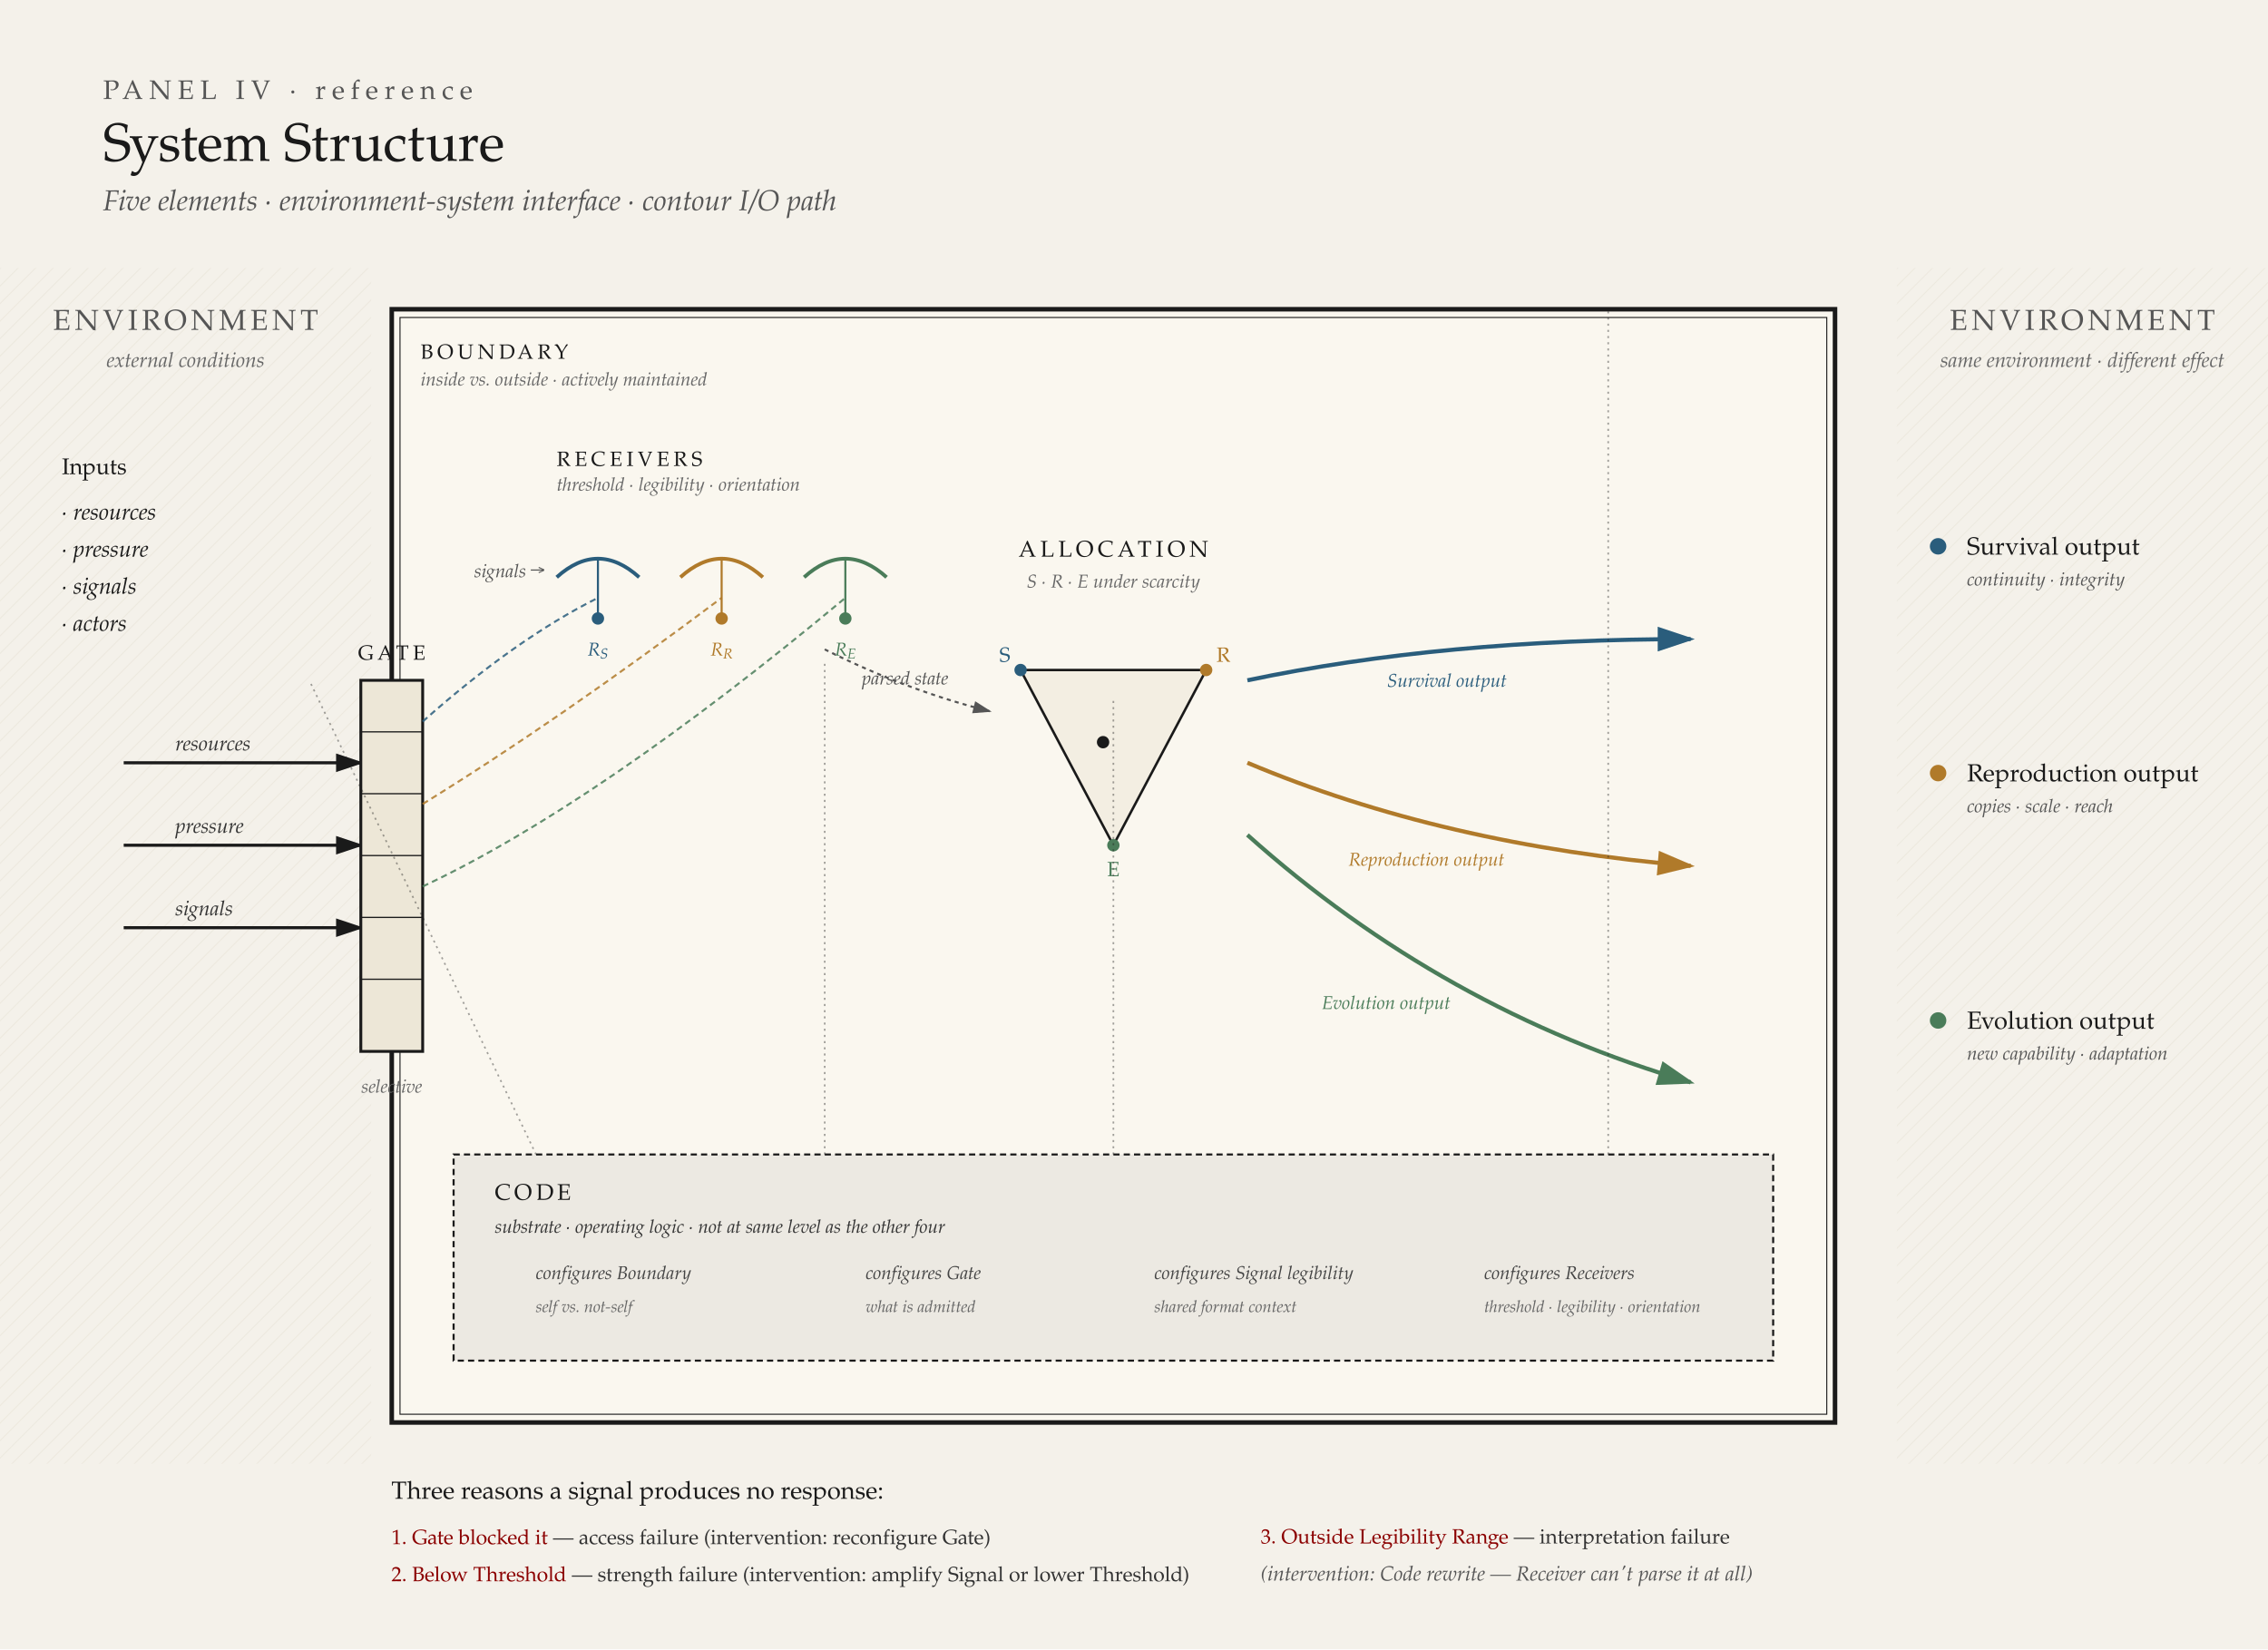
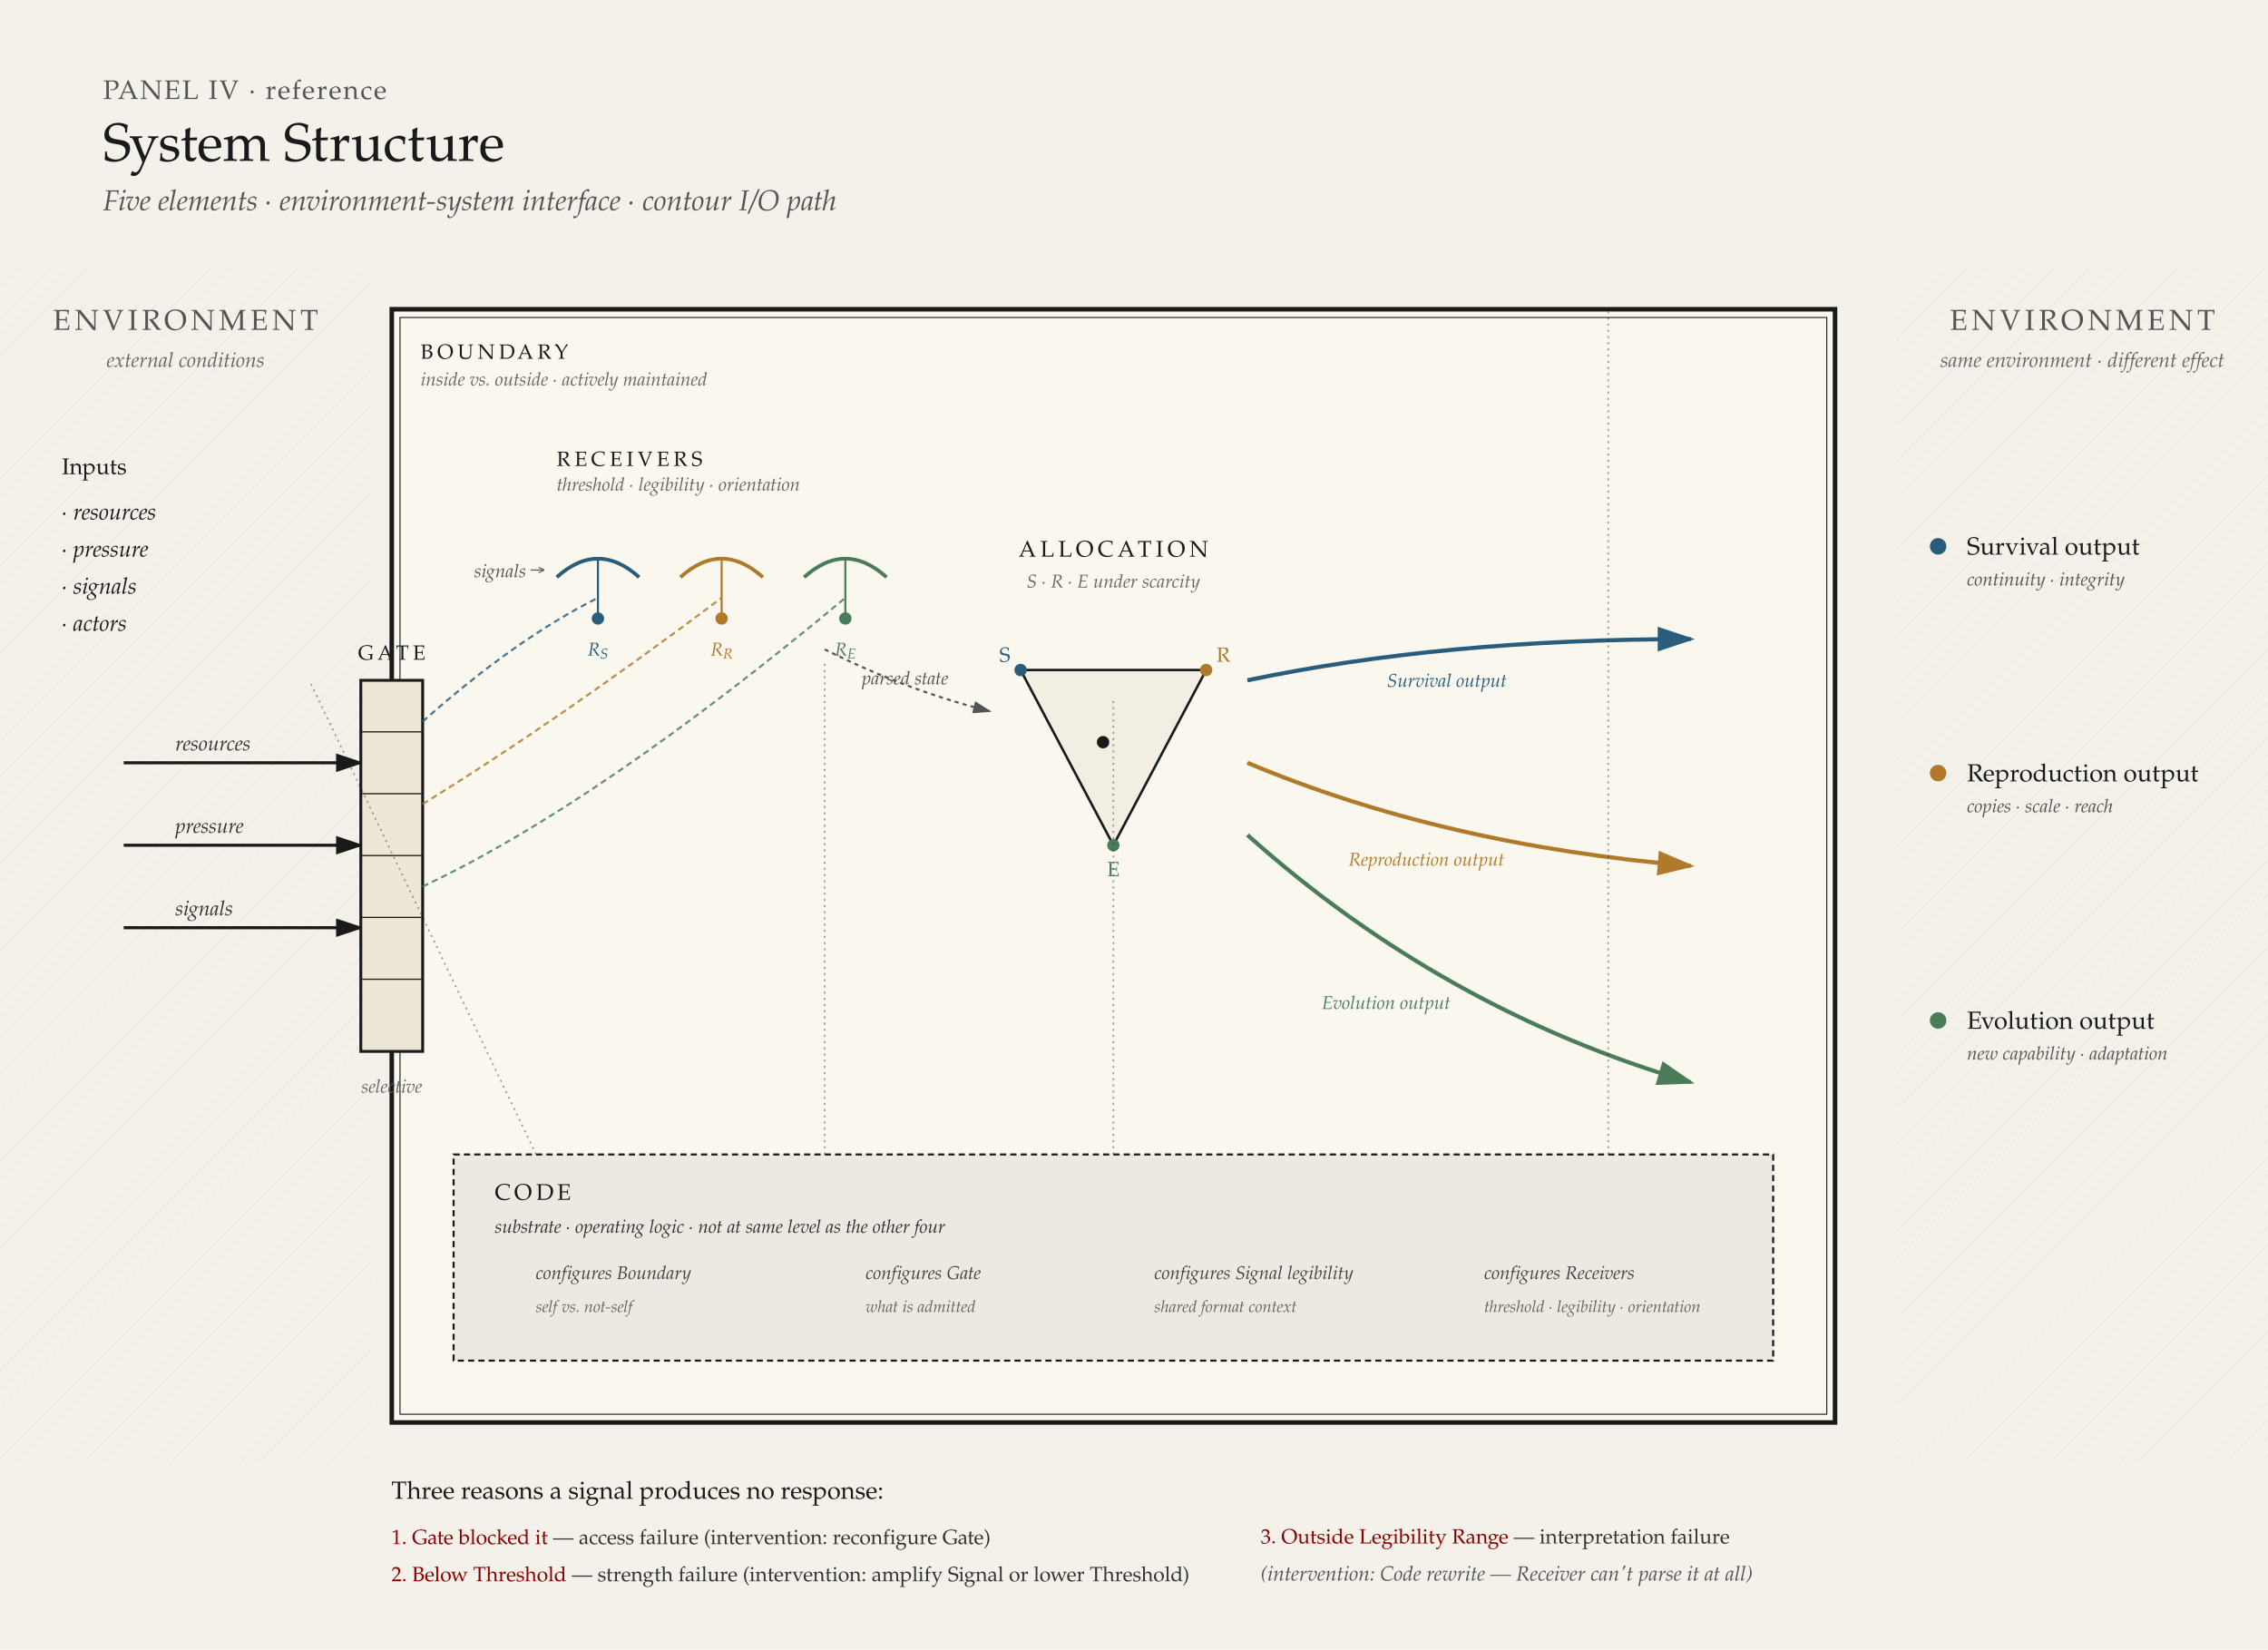
- <svg xmlns="http://www.w3.org/2000/svg" viewBox="0 0 1100 800" font-family="'Iowan Old Style', 'Palatino', Georgia, serif" version="1.1" id="svg72">
+ <svg xmlns="http://www.w3.org/2000/svg" viewBox="0 0 4096 2978.909" font-family="'Iowan Old Style', Palatino, Georgia, serif" version="1.1" id="svg72" width="4096" height="2978.909">
  <defs id="defs6">
    <marker id="arrIn" markerWidth="10" markerHeight="10" refX="8" refY="3" orient="auto">
-       <path d="M0,0 L0,6 L9,3 z" fill="#1a1a1a" id="path1" />
+       <path d="M 0,0 V 6 L 9,3 Z" fill="#1a1a1a" id="path1" />
    </marker>
    <marker id="arrS" markerWidth="10" markerHeight="10" refX="8" refY="3" orient="auto">
-       <path d="M0,0 L0,6 L9,3 z" fill="#2a5d7c" id="path2" />
+       <path d="M 0,0 V 6 L 9,3 Z" fill="#2a5d7c" id="path2" />
    </marker>
    <marker id="arrR" markerWidth="10" markerHeight="10" refX="8" refY="3" orient="auto">
-       <path d="M0,0 L0,6 L9,3 z" fill="#b07a2a" id="path3" />
+       <path d="M 0,0 V 6 L 9,3 Z" fill="#b07a2a" id="path3" />
    </marker>
    <marker id="arrE" markerWidth="10" markerHeight="10" refX="8" refY="3" orient="auto">
-       <path d="M0,0 L0,6 L9,3 z" fill="#4a7c59" id="path4" />
+       <path d="M 0,0 V 6 L 9,3 Z" fill="#4a7c59" id="path4" />
    </marker>
    <marker id="arrBlock" markerWidth="10" markerHeight="10" refX="8" refY="3" orient="auto">
-       <path d="M0,0 L0,6 L9,3 z" fill="#8b0000" id="path5" />
+       <path d="M 0,0 V 6 L 9,3 Z" fill="#8b0000" id="path5" />
    </marker>
    <marker id="arrInt" markerWidth="10" markerHeight="10" refX="8" refY="3" orient="auto">
-       <path d="M0,0 L0,6 L9,3 z" fill="#555" id="path6" />
+       <path d="M 0,0 V 6 L 9,3 Z" fill="#555555" id="path6" />
    </marker>
    <pattern id="envHatch" patternUnits="userSpaceOnUse" width="6" height="6" patternTransform="rotate(45)">
      <line x1="0" y1="0" x2="0" y2="6" stroke="#c9c0a8" stroke-width="0.5" opacity="0.5" id="line6" />
    </pattern>
  </defs>
-   <rect width="1100" height="800" fill="#f4f1ea" id="rect6" />
-   <text x="50" y="48" font-size="13" letter-spacing="3" fill="#555" id="text6">PANEL IV · reference</text>
-   <text x="50" y="78" font-size="26" font-weight="500" fill="#1a1a1a" id="text7">System Structure</text>
-   <text x="50" y="102" font-size="14" font-style="italic" fill="#555" id="text8">Five elements · environment-system interface · contour I/O path</text>
-   <g transform="translate(0, 130)" id="g19">
+   <rect width="4096" height="2978.909" fill="#f4f1ea" id="rect6" x="0" y="0" style="stroke-width:3.724" />
+   <text x="186.182" y="178.735" font-size="48.407px" letter-spacing="3" fill="#555555" id="text6" style="stroke-width:3.724">PANEL IV · reference</text>
+   <text x="186.182" y="290.444" font-size="96.814px" font-weight="500" fill="#1a1a1a" id="text7" style="stroke-width:3.724">System Structure</text>
+   <text x="186.182" y="379.811" font-size="52.131px" font-style="italic" fill="#555555" id="text8" style="stroke-width:3.724">Five elements · environment-system interface · contour I/O path</text>
+   <g transform="matrix(3.723636,0,0,3.723636,0,484.0728)" id="g19">
    <rect x="0" y="0" width="180" height="580" fill="url(#envHatch)" opacity="0.6" id="rect8" />
-     <text x="90" y="30" text-anchor="middle" font-size="14" font-weight="500" fill="#555" letter-spacing="2" id="text9">ENVIRONMENT</text>
-     <text x="90" y="48" text-anchor="middle" font-size="10" font-style="italic" fill="#666" id="text10">external conditions</text>
-     <g transform="translate(30, 100)" font-size="11" fill="#1a1a1a" id="g15">
+     <text x="90" y="30" text-anchor="middle" font-size="14px" font-weight="500" fill="#555555" letter-spacing="2" id="text9">ENVIRONMENT</text>
+     <text x="90" y="48" text-anchor="middle" font-size="10px" font-style="italic" fill="#666666" id="text10">external conditions</text>
+     <g transform="translate(30,100)" font-size="11px" fill="#1a1a1a" id="g15">
      <text x="0" y="0" font-weight="500" id="text11">Inputs</text>
      <text x="0" y="22" font-style="italic" id="text12">· resources</text>
      <text x="0" y="40" font-style="italic" id="text13">· pressure</text>
      <text x="0" y="58" font-style="italic" id="text14">· signals</text>
      <text x="0" y="76" font-style="italic" id="text15">· actors</text>
    </g>
    <line x1="60" y1="240" x2="175" y2="240" stroke="#1a1a1a" stroke-width="1.5" marker-end="url(#arrIn)" id="line15" />
    <line x1="60" y1="280" x2="175" y2="280" stroke="#1a1a1a" stroke-width="1.5" marker-end="url(#arrIn)" id="line16" />
    <line x1="60" y1="320" x2="175" y2="320" stroke="#1a1a1a" stroke-width="1.5" marker-end="url(#arrIn)" id="line17" />
-     <text x="85" y="234" font-size="10" font-style="italic" fill="#333" id="text17">resources</text>
-     <text x="85" y="274" font-size="10" font-style="italic" fill="#333" id="text18">pressure</text>
-     <text x="85" y="314" font-size="10" font-style="italic" fill="#333" id="text19">signals</text>
+     <text x="85" y="234" font-size="10px" font-style="italic" fill="#333333" id="text17">resources</text>
+     <text x="85" y="274" font-size="10px" font-style="italic" fill="#333333" id="text18">pressure</text>
+     <text x="85" y="314" font-size="10px" font-style="italic" fill="#333333" id="text19">signals</text>
  </g>
-   <g transform="translate(180, 130)" id="g59">
+   <g transform="matrix(3.723636,0,0,3.723636,670.2546,484.0728)" id="g59">
    <rect x="10" y="20" width="700" height="540" fill="#faf7ef" stroke="#1a1a1a" stroke-width="2.2" id="rect19" />
    <rect x="14" y="24" width="692" height="532" fill="none" stroke="#1a1a1a" stroke-width="0.5" id="rect20" />
-     <text x="24" y="44" font-size="10" letter-spacing="2" fill="#1a1a1a" font-weight="500" id="text20">BOUNDARY</text>
-     <text x="24" y="57" font-size="9" font-style="italic" fill="#666" id="text21">inside vs. outside · actively maintained</text>
-     <g transform="translate(-5, 200)" id="g26">
+     <text x="24" y="44" font-size="10px" letter-spacing="2" fill="#1a1a1a" font-weight="500" id="text20">BOUNDARY</text>
+     <text x="24" y="57" font-size="9px" font-style="italic" fill="#666666" id="text21">inside vs. outside · actively maintained</text>
+     <g transform="translate(-5,200)" id="g26">
      <rect x="0" y="0" width="30" height="180" fill="#ede7d7" stroke="#1a1a1a" stroke-width="1.4" id="rect21" />
      <line x1="0" y1="25" x2="30" y2="25" stroke="#1a1a1a" stroke-width="0.6" id="line21" />
      <line x1="0" y1="55" x2="30" y2="55" stroke="#1a1a1a" stroke-width="0.6" id="line22" />
      <line x1="0" y1="85" x2="30" y2="85" stroke="#1a1a1a" stroke-width="0.6" id="line23" />
      <line x1="0" y1="115" x2="30" y2="115" stroke="#1a1a1a" stroke-width="0.6" id="line24" />
      <line x1="0" y1="145" x2="30" y2="145" stroke="#1a1a1a" stroke-width="0.6" id="line25" />
-       <text x="15" y="-10" text-anchor="middle" font-size="10" font-weight="500" fill="#1a1a1a" letter-spacing="2" id="text25">GATE</text>
-       <text x="15" y="200" text-anchor="middle" font-size="9" font-style="italic" fill="#666" id="text26">selective</text>
+       <text x="15" y="-10" text-anchor="middle" font-size="10px" font-weight="500" fill="#1a1a1a" letter-spacing="2" id="text25">GATE</text>
+       <text x="15" y="200" text-anchor="middle" font-size="9px" font-style="italic" fill="#666666" id="text26">selective</text>
    </g>
-     <g transform="translate(90, 110)" id="g32">
-       <text x="0" y="-14" font-size="10" font-weight="500" fill="#1a1a1a" letter-spacing="2" id="text27">RECEIVERS</text>
-       <text x="0" y="-2" font-size="9" font-style="italic" fill="#666" id="text28">threshold · legibility · orientation</text>
-       <g transform="translate(0, 30)" id="g29">
+     <g transform="translate(90,110)" id="g32">
+       <text x="0" y="-14" font-size="10px" font-weight="500" fill="#1a1a1a" letter-spacing="2" id="text27">RECEIVERS</text>
+       <text x="0" y="-2" font-size="9px" font-style="italic" fill="#666666" id="text28">threshold · legibility · orientation</text>
+       <g transform="translate(0,30)" id="g29">
        <path d="M 0,10 Q 20,-8 40,10" fill="none" stroke="#2a5d7c" stroke-width="1.8" id="path28" />
        <line x1="20" y1="1" x2="20" y2="28" stroke="#2a5d7c" stroke-width="1" id="line28" />
        <circle cx="20" cy="30" r="3" fill="#2a5d7c" id="circle28" />
-         <text x="20" y="48" text-anchor="middle" font-size="9" fill="#2a5d7c" font-style="italic" id="text29">R<tspan baseline-shift="sub" font-size="7" id="tspan28">S</tspan>
+         <text x="20" y="48" text-anchor="middle" font-size="9px" fill="#2a5d7c" font-style="italic" id="text29">R<tspan baseline-shift="sub" font-size="7px" id="tspan28">S</tspan>
        </text>
      </g>
-       <g transform="translate(60, 30)" id="g30">
+       <g transform="translate(60,30)" id="g30">
        <path d="M 0,10 Q 20,-8 40,10" fill="none" stroke="#b07a2a" stroke-width="1.8" id="path29" />
        <line x1="20" y1="1" x2="20" y2="28" stroke="#b07a2a" stroke-width="1" id="line29" />
        <circle cx="20" cy="30" r="3" fill="#b07a2a" id="circle29" />
-         <text x="20" y="48" text-anchor="middle" font-size="9" fill="#b07a2a" font-style="italic" id="text30">R<tspan baseline-shift="sub" font-size="7" id="tspan29">R</tspan>
+         <text x="20" y="48" text-anchor="middle" font-size="9px" fill="#b07a2a" font-style="italic" id="text30">R<tspan baseline-shift="sub" font-size="7px" id="tspan29">R</tspan>
        </text>
      </g>
-       <g transform="translate(120, 30)" id="g31">
+       <g transform="translate(120,30)" id="g31">
        <path d="M 0,10 Q 20,-8 40,10" fill="none" stroke="#4a7c59" stroke-width="1.8" id="path30" />
        <line x1="20" y1="1" x2="20" y2="28" stroke="#4a7c59" stroke-width="1" id="line30" />
        <circle cx="20" cy="30" r="3" fill="#4a7c59" id="circle30" />
-         <text x="20" y="48" text-anchor="middle" font-size="9" fill="#4a7c59" font-style="italic" id="text31">R<tspan baseline-shift="sub" font-size="7" id="tspan30">E</tspan>
+         <text x="20" y="48" text-anchor="middle" font-size="9px" fill="#4a7c59" font-style="italic" id="text31">R<tspan baseline-shift="sub" font-size="7px" id="tspan30">E</tspan>
        </text>
      </g>
    </g>
    <g stroke-width="1" fill="none" id="g34">
-       <path d="M 25,220 Q 70,180 110,160" stroke="#2a5d7c" stroke-dasharray="3 2" opacity="0.85" id="path32" />
-       <path d="M 25,260 Q 90,220 170,160" stroke="#b07a2a" stroke-dasharray="3 2" opacity="0.85" id="path33" />
-       <path d="M 25,300 Q 110,260 230,160" stroke="#4a7c59" stroke-dasharray="3 2" opacity="0.85" id="path34" />
+       <path d="m 25,220 q 45,-40 85,-60" stroke="#2a5d7c" stroke-dasharray="3, 2" opacity="0.85" id="path32" />
+       <path d="M 25,260 Q 90,220 170,160" stroke="#b07a2a" stroke-dasharray="3, 2" opacity="0.85" id="path33" />
+       <path d="M 25,300 Q 110,260 230,160" stroke="#4a7c59" stroke-dasharray="3, 2" opacity="0.85" id="path34" />
    </g>
-     <text x="50" y="150" font-size="9" fill="#555" font-style="italic" id="text34">signals →</text>
-     <g transform="translate(360, 235)" id="g40">
-       <text x="0" y="-95" text-anchor="middle" font-size="11" font-weight="500" fill="#1a1a1a" letter-spacing="2" id="text35">ALLOCATION</text>
-       <text x="0" y="-80" text-anchor="middle" font-size="9" font-style="italic" fill="#666" id="text36">S · R · E under scarcity</text>
-       <polygon points="-45,-40 45,-40 0,45" fill="#ede7d7" fill-opacity="0.5" stroke="#1a1a1a" stroke-width="1.2" id="polygon36" />
+     <text x="50" y="150" font-size="9px" fill="#555555" font-style="italic" id="text34">signals →</text>
+     <g transform="translate(360,235)" id="g40">
+       <text x="0" y="-95" text-anchor="middle" font-size="11px" font-weight="500" fill="#1a1a1a" letter-spacing="2" id="text35">ALLOCATION</text>
+       <text x="0" y="-80" text-anchor="middle" font-size="9px" font-style="italic" fill="#666666" id="text36">S · R · E under scarcity</text>
+       <polygon points="45,-40 0,45 -45,-40 " fill="#ede7d7" fill-opacity="0.5" stroke="#1a1a1a" stroke-width="1.2" id="polygon36" />
      <circle cx="-45" cy="-40" r="3" fill="#2a5d7c" id="circle36" />
      <circle cx="45" cy="-40" r="3" fill="#b07a2a" id="circle37" />
      <circle cx="0" cy="45" r="3" fill="#4a7c59" id="circle38" />
-       <text x="-50" y="-44" text-anchor="end" font-size="10" fill="#2a5d7c" font-weight="500" id="text38">S</text>
-       <text x="50" y="-44" text-anchor="start" font-size="10" fill="#b07a2a" font-weight="500" id="text39">R</text>
-       <text x="0" y="60" text-anchor="middle" font-size="10" fill="#4a7c59" font-weight="500" id="text40">E</text>
+       <text x="-50" y="-44" text-anchor="end" font-size="10px" fill="#2a5d7c" font-weight="500" id="text38">S</text>
+       <text x="50" y="-44" text-anchor="start" font-size="10px" fill="#b07a2a" font-weight="500" id="text39">R</text>
+       <text x="0" y="60" text-anchor="middle" font-size="10px" fill="#4a7c59" font-weight="500" id="text40">E</text>
      <circle cx="-5" cy="-5" r="3" fill="#1a1a1a" id="circle40" />
    </g>
-     <path d="M 220,185 Q 260,205 300,215" stroke="#555" stroke-width="1" fill="none" stroke-dasharray="2 2" marker-end="url(#arrInt)" id="path40" />
-     <text x="238" y="202" font-size="9" font-style="italic" fill="#555" id="text41">parsed state</text>
+     <path d="m 220,185 q 40,20 80,30" stroke="#555555" stroke-width="1" fill="none" stroke-dasharray="2, 2" marker-end="url(#arrInt)" id="path40" />
+     <text x="238" y="202" font-size="9px" font-style="italic" fill="#555555" id="text41">parsed state</text>
    <g fill="none" stroke-width="2" id="g43">
-       <path d="M 425,200 Q 520,180 640,180" stroke="#2a5d7c" marker-end="url(#arrS)" id="path41" />
-       <path d="M 425,240 Q 520,280 640,290" stroke="#b07a2a" marker-end="url(#arrR)" id="path42" />
-       <path d="M 425,275 Q 520,360 640,395" stroke="#4a7c59" marker-end="url(#arrE)" id="path43" />
+       <path d="m 425,200 q 95,-20 215,-20" stroke="#2a5d7c" marker-end="url(#arrS)" id="path41" />
+       <path d="m 425,240 q 95,40 215,50" stroke="#b07a2a" marker-end="url(#arrR)" id="path42" />
+       <path d="m 425,275 q 95,85 215,120" stroke="#4a7c59" marker-end="url(#arrE)" id="path43" />
    </g>
    <text x="492.754" y="203.144" font-size="9px" font-style="italic" fill="#2a5d7c" id="text43">Survival output</text>
    <text x="474.068" y="289.915" font-size="9px" font-style="italic" fill="#b07a2a" id="text44">Reproduction output</text>
    <text x="461.091" y="359.428" font-size="9px" font-style="italic" fill="#4a7c59" id="text45">Evolution output</text>
-     <g transform="translate(40, 430)" id="g58">
-       <rect x="0" y="0" width="640" height="100" fill="#1a1a1a" fill-opacity="0.06" stroke="#1a1a1a" stroke-width="1" stroke-dasharray="3 2" id="rect45" />
-       <text x="20" y="22" font-size="11" font-weight="500" fill="#1a1a1a" letter-spacing="2" id="text46">CODE</text>
-       <text x="20" y="38" font-size="9" font-style="italic" fill="#333" id="text47">substrate · operating logic · not at same level as the other four</text>
-       <g stroke="#1a1a1a" stroke-width="0.8" opacity="0.4" stroke-dasharray="1 2" id="g50">
+     <g transform="translate(40,430)" id="g58">
+       <rect x="0" y="0" width="640" height="100" fill="#1a1a1a" fill-opacity="0.06" stroke="#1a1a1a" stroke-width="1" stroke-dasharray="3, 2" id="rect45" />
+       <text x="20" y="22" font-size="11px" font-weight="500" fill="#1a1a1a" letter-spacing="2" id="text46">CODE</text>
+       <text x="20" y="38" font-size="9px" font-style="italic" fill="#333333" id="text47">substrate · operating logic · not at same level as the other four</text>
+       <g stroke="#1a1a1a" stroke-width="0.8" opacity="0.4" stroke-dasharray="1, 2" id="g50">
        <line x1="40" y1="0" x2="-70" y2="-230" id="line47" />
        <line x1="180" y1="0" x2="180" y2="-240" id="line48" />
        <line x1="320" y1="0" x2="320" y2="-220" id="line49" />
        <line x1="560" y1="0" x2="560" y2="-410" id="line50" />
      </g>
      <g font-size="9px" fill="#444444" font-style="italic" id="g57" transform="translate(-45.15889,-1.557203)">
        <text x="85" y="62" id="text50">configures Boundary</text>
        <text x="85" y="78" font-size="8px" fill="#666666" id="text51">self vs. not-self</text>
        <text x="245" y="62" id="text52">configures Gate</text>
        <text x="245" y="78" font-size="8px" fill="#666666" id="text53">what is admitted</text>
        <text x="385" y="62" id="text54">configures Signal legibility</text>
        <text x="385" y="78" font-size="8px" fill="#666666" id="text55">shared format context</text>
        <text x="545" y="62" id="text56">configures Receivers</text>
        <text x="545" y="78" font-size="8px" fill="#666666" id="text57">threshold · legibility · orientation</text>
      </g>
    </g>
  </g>
-   <g transform="translate(920, 130)" id="g67">
+   <g transform="matrix(3.723636,0,0,3.723636,3425.745,484.0728)" id="g67">
    <rect x="0" y="0" width="180" height="580" fill="url(#envHatch)" opacity="0.6" id="rect59" />
-     <text x="90" y="30" text-anchor="middle" font-size="14" font-weight="500" fill="#555" letter-spacing="2" id="text59">ENVIRONMENT</text>
-     <text x="90" y="48" text-anchor="middle" font-size="10" font-style="italic" fill="#666" id="text60">same environment · different effect</text>
-     <g transform="translate(20, 135)" id="g62">
+     <text x="90" y="30" text-anchor="middle" font-size="14px" font-weight="500" fill="#555555" letter-spacing="2" id="text59">ENVIRONMENT</text>
+     <text x="90" y="48" text-anchor="middle" font-size="10px" font-style="italic" fill="#666666" id="text60">same environment · different effect</text>
+     <g transform="translate(20,135)" id="g62">
      <circle cx="0" cy="0" r="4" fill="#2a5d7c" id="circle60" />
-       <text x="14" y="4" font-size="12" fill="#1a1a1a" font-weight="500" id="text61">Survival output</text>
-       <text x="14" y="19" font-size="9" font-style="italic" fill="#555" id="text62">continuity · integrity</text>
+       <text x="14" y="4" font-size="12px" fill="#1a1a1a" font-weight="500" id="text61">Survival output</text>
+       <text x="14" y="19" font-size="9px" font-style="italic" fill="#555555" id="text62">continuity · integrity</text>
    </g>
-     <g transform="translate(20, 245)" id="g64">
+     <g transform="translate(20,245)" id="g64">
      <circle cx="0" cy="0" r="4" fill="#b07a2a" id="circle62" />
-       <text x="14" y="4" font-size="12" fill="#1a1a1a" font-weight="500" id="text63">Reproduction output</text>
-       <text x="14" y="19" font-size="9" font-style="italic" fill="#555" id="text64">copies · scale · reach</text>
+       <text x="14" y="4" font-size="12px" fill="#1a1a1a" font-weight="500" id="text63">Reproduction output</text>
+       <text x="14" y="19" font-size="9px" font-style="italic" fill="#555555" id="text64">copies · scale · reach</text>
    </g>
-     <g transform="translate(20, 365)" id="g66">
+     <g transform="translate(20,365)" id="g66">
      <circle cx="0" cy="0" r="4" fill="#4a7c59" id="circle64" />
-       <text x="14" y="4" font-size="12" fill="#1a1a1a" font-weight="500" id="text65">Evolution output</text>
-       <text x="14" y="19" font-size="9" font-style="italic" fill="#555" id="text66">new capability · adaptation</text>
+       <text x="14" y="4" font-size="12px" fill="#1a1a1a" font-weight="500" id="text65">Evolution output</text>
+       <text x="14" y="19" font-size="9px" font-style="italic" fill="#555555" id="text66">new capability · adaptation</text>
    </g>
  </g>
-   <g transform="translate(189.8365,726.9863)" id="g72">
+   <g transform="matrix(3.723636,0,0,3.723636,706.8823,2707.033)" id="g72">
    <text x="0" y="0" font-size="12px" font-weight="500" fill="#1a1a1a" id="text67">Three reasons a signal produces no response:</text>
    <g font-size="10px" fill="#333333" id="g71">
      <text x="0" y="22" id="text68">
        <tspan font-weight="500" fill="#8b0000" id="tspan67">1. Gate blocked it</tspan> — access failure (intervention: reconfigure Gate)</text>
      <text x="0" y="40" id="text69">
        <tspan font-weight="500" fill="#8b0000" id="tspan68">2. Below Threshold</tspan> — strength failure (intervention: amplify Signal or lower Threshold)</text>
      <text x="421.598" y="21.687" id="text70">
        <tspan font-weight="500" fill="#8b0000" id="tspan69">3. Outside Legibility Range</tspan> — interpretation failure</text>
      <text x="421.598" y="39.687" font-style="italic" fill="#555555" id="text71">(intervention: Code rewrite — Receiver can't parse it at all)</text>
    </g>
  </g>
</svg>
